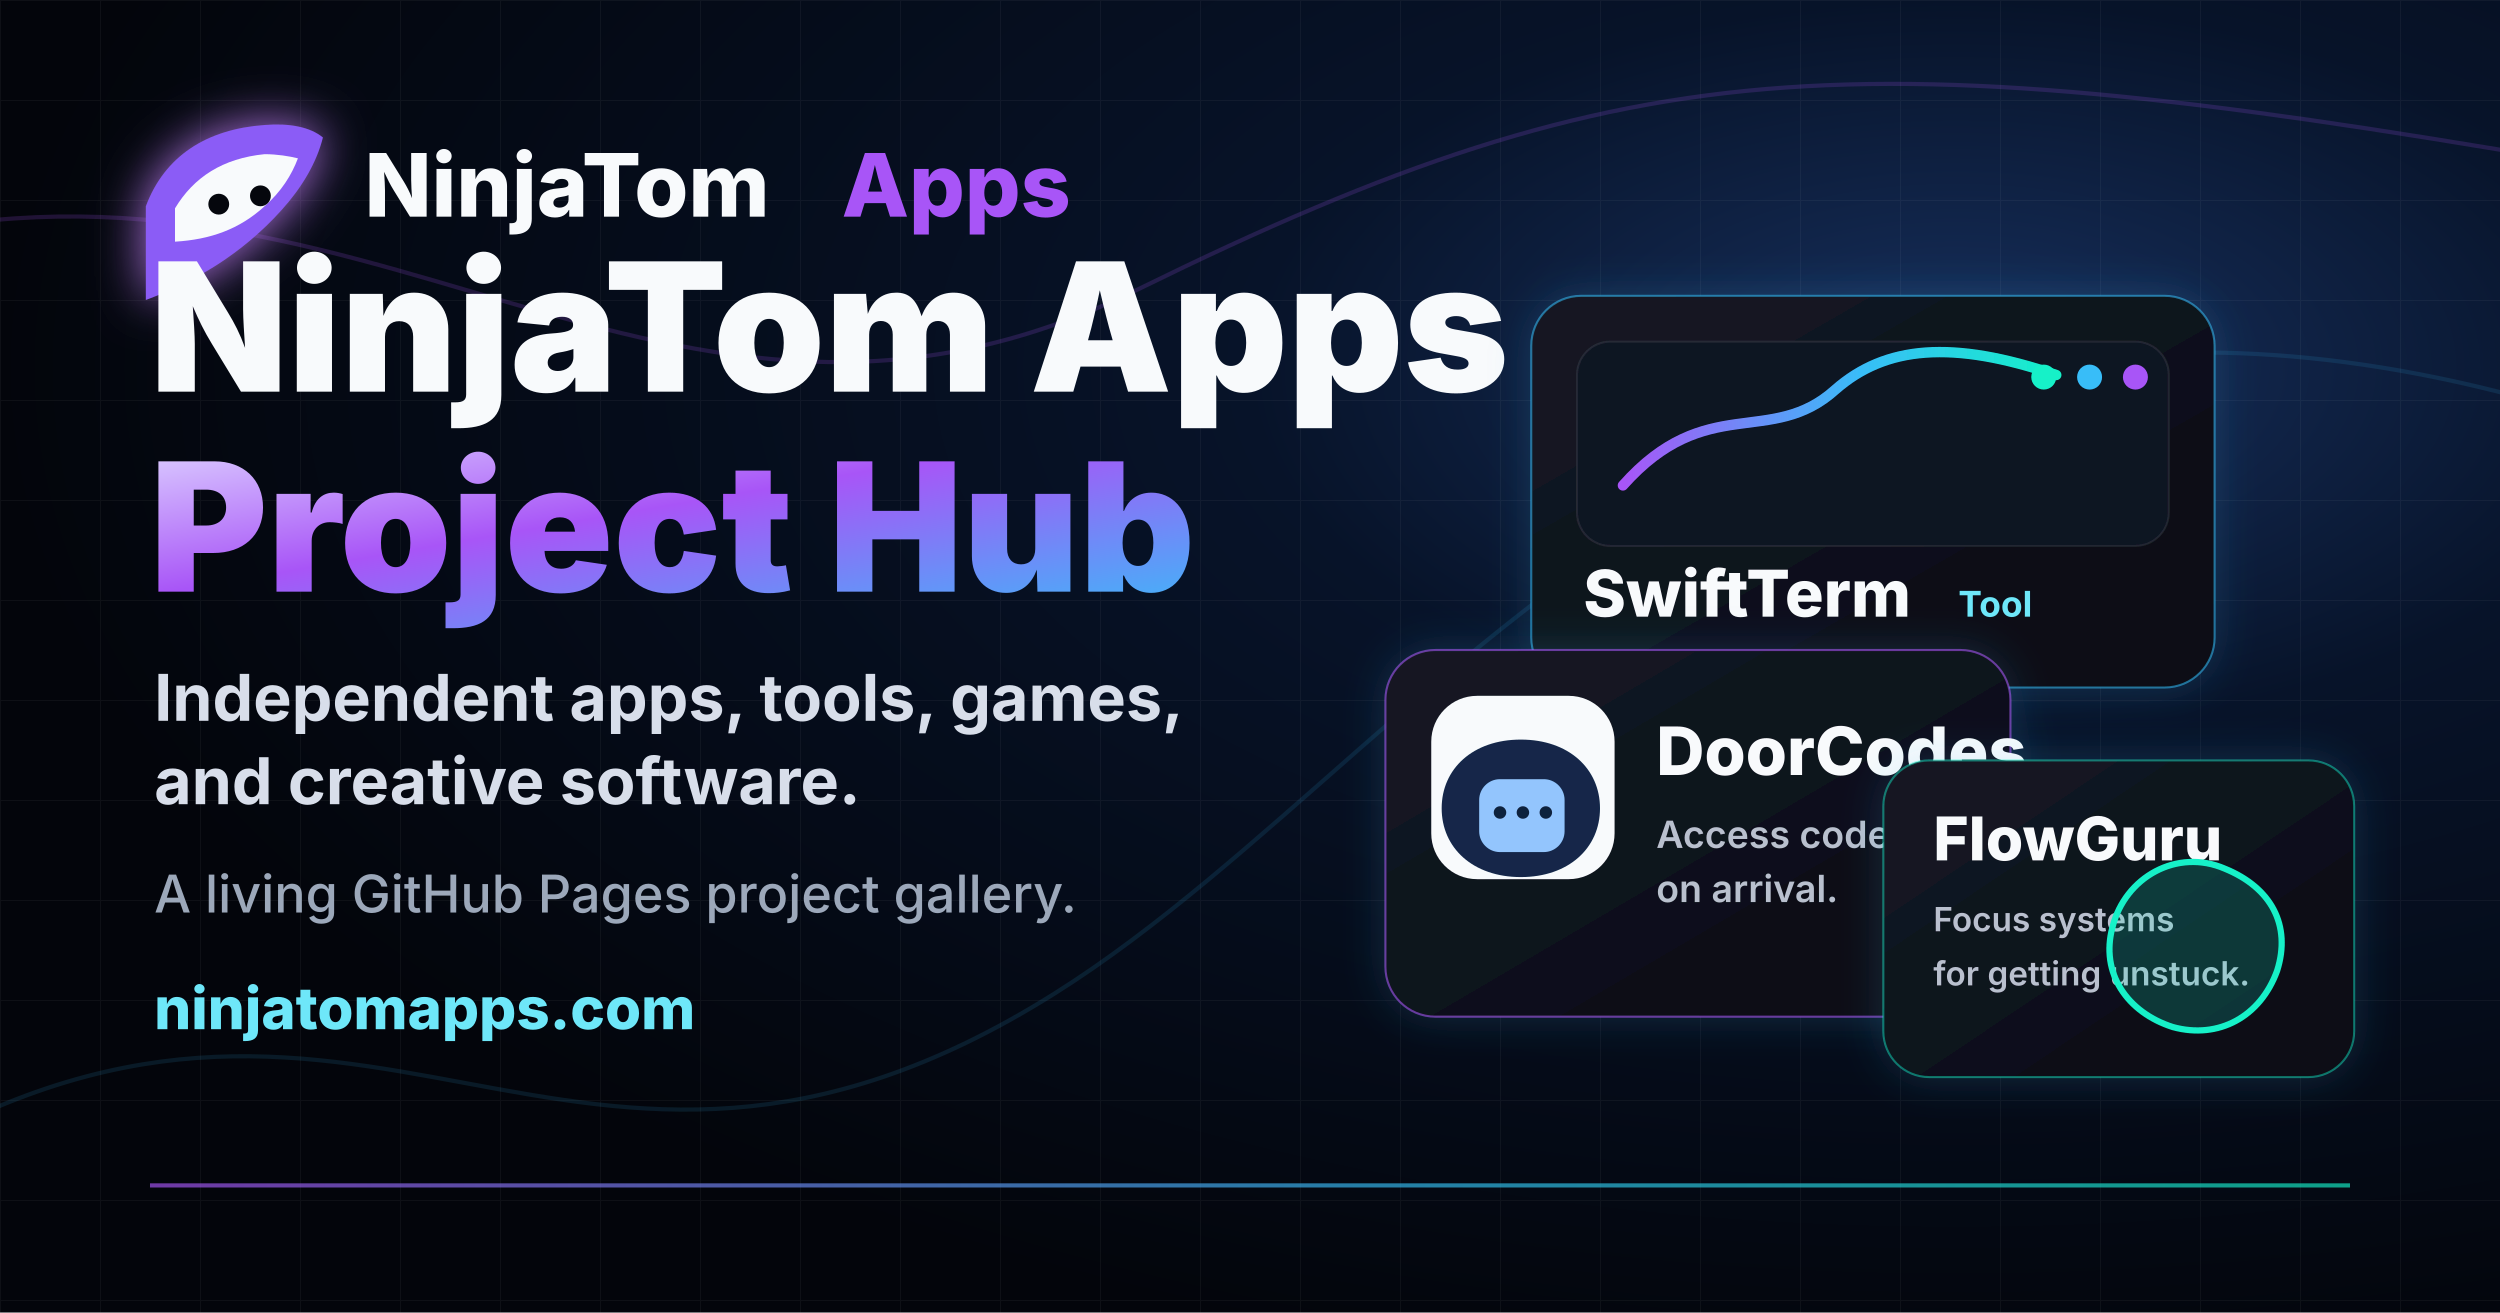
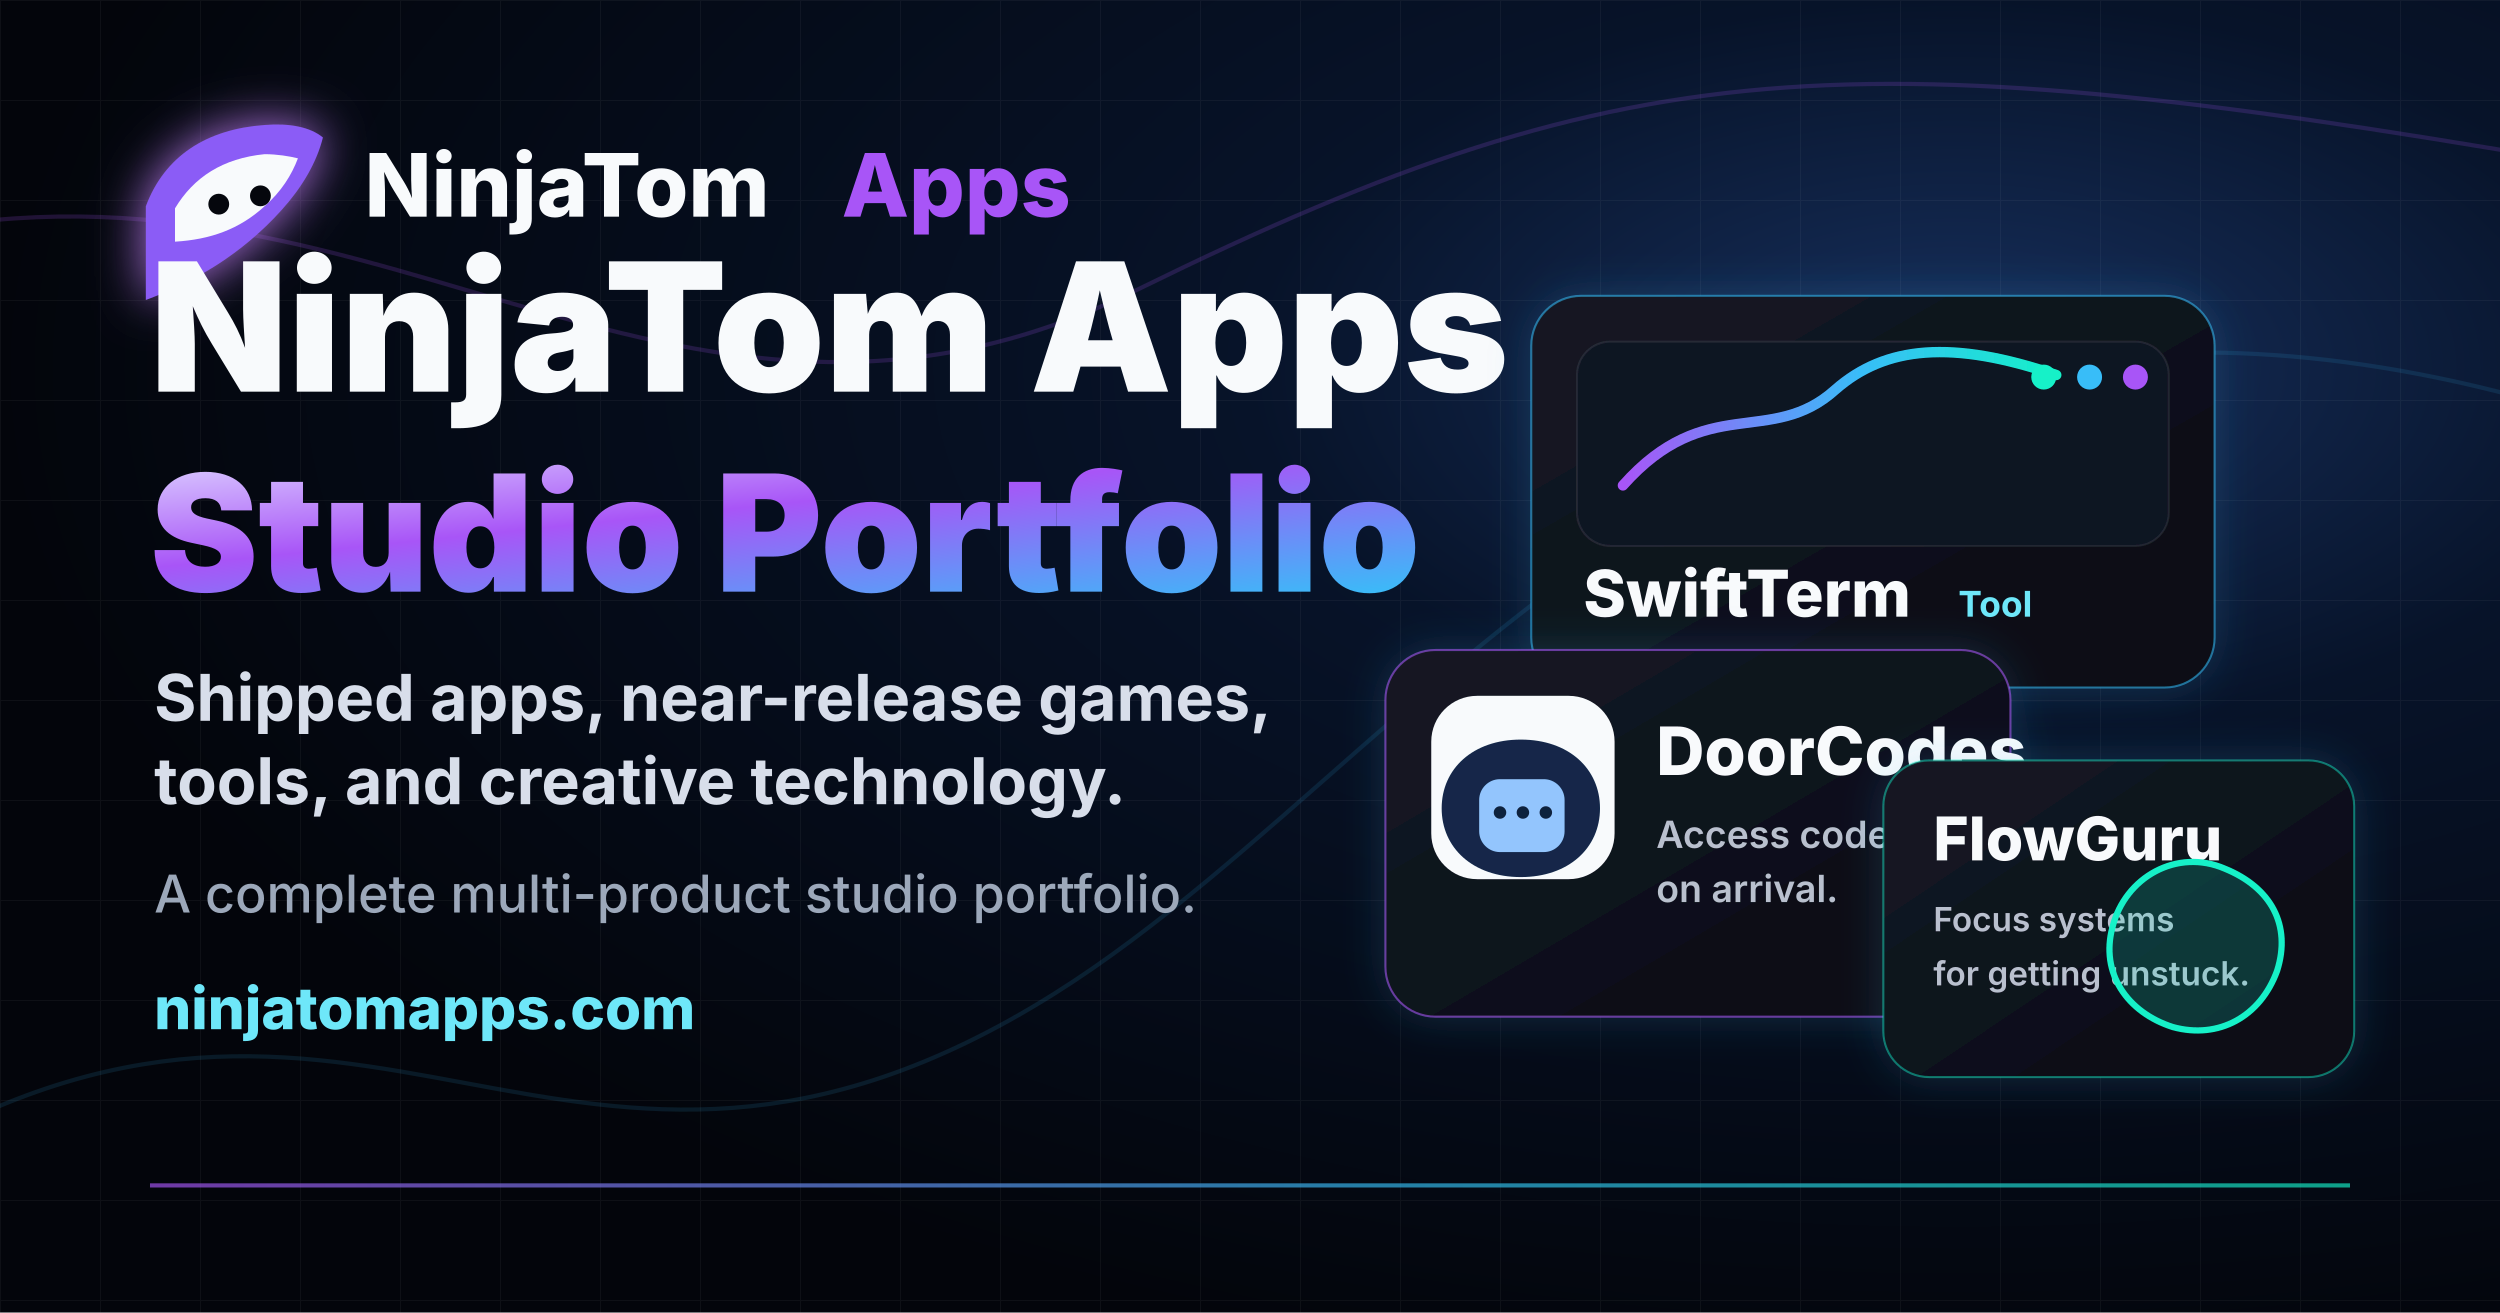
<svg xmlns="http://www.w3.org/2000/svg" width="1200" height="630" viewBox="0 0 1200 630" role="img" aria-labelledby="title desc">
  <defs>
    <radialGradient id="bgGlow" cx="78%" cy="28%" r="78%">
      <stop offset="0" stop-color="#17305e" />
      <stop offset=".36" stop-color="#071329" />
      <stop offset="1" stop-color="#03050b" />
    </radialGradient>
    <linearGradient id="purpleText" x1="0" x2="1" y1="0" y2="1">
      <stop offset="0" stop-color="#d9c8ff" />
      <stop offset=".4" stop-color="#a855f7" />
      <stop offset="1" stop-color="#38bdf8" />
    </linearGradient>
    <linearGradient id="panel" x1="0" x2="1" y1="0" y2="1">
      <stop offset="0" stop-color="#151925" />
      <stop offset="1" stop-color="#070b13" />
    </linearGradient>
    <linearGradient id="line" x1="0" x2="1">
      <stop offset="0" stop-color="#a855f7" />
      <stop offset=".55" stop-color="#38bdf8" />
      <stop offset="1" stop-color="#14f1c8" />
    </linearGradient>
    <filter id="softGlow" x="-50%" y="-50%" width="200%" height="200%">
      <feGaussianBlur stdDeviation="12" result="blur" />
      <feColorMatrix in="blur" type="matrix" values="0 0 0 0 0.58 0 0 0 0 0.23 0 0 0 0 1 0 0 0 .9 0" />
      <feMerge>
        <feMergeNode />
        <feMergeNode in="SourceGraphic" />
      </feMerge>
    </filter>
    <filter id="cardShadow" x="-40%" y="-40%" width="180%" height="180%">
      <feDropShadow dx="0" dy="24" stdDeviation="24" flood-color="#000" flood-opacity=".48" />
      <feDropShadow dx="0" dy="0" stdDeviation="10" flood-color="#38bdf8" flood-opacity=".18" />
    </filter>
    <pattern id="grid" width="48" height="48" patternUnits="userSpaceOnUse">
      <path d="M48 0H0v48" fill="none" stroke="#ffffff" stroke-opacity=".045" stroke-width="1" />
    </pattern>
  </defs>
  <rect width="1200" height="630" fill="url(#bgGlow)" />
  <rect width="1200" height="630" fill="url(#grid)" />
  <path d="M-60 562C175 416 272 624 506 477c199-125 359-437 812-249" fill="none" stroke="#38bdf8" stroke-opacity=".12" stroke-width="2" />
  <path d="M-70 118C175 51 319 251 546 139c242-119 348-121 719-56" fill="none" stroke="#a855f7" stroke-opacity=".18" stroke-width="2" />
  <g transform="translate(70 60)">
    <g filter="url(#softGlow)">
      <path d="M0 39C9 15 29 2 57 0c12-1 22 1 28 6-3 12-10 24-20 35C46 62 24 75 0 84V39Z" fill="#8b5cf6" />
    </g>
    <path d="M14 40c9-15 23-24 43-26 6 0 12 1 16 2-3 8-8 16-16 23-12 11-26 16-43 17V40Z" fill="#f8fafc" />
    <circle cx="35" cy="38" r="5" fill="#05070d" />
    <circle cx="55" cy="34" r="5" fill="#05070d" />
  </g>
  <text x="175" y="104" fill="#f8fafc" font-family="Inter, SF Pro Display, Arial, sans-serif" font-size="42" font-weight="800">NinjaTom</text>
  <text x="404" y="104" fill="#a855f7" font-family="Inter, SF Pro Display, Arial, sans-serif" font-size="42" font-weight="800">Apps</text>
  <g transform="translate(72 188)">
    <text x="0" y="0" fill="#f8fafc" font-family="Inter, SF Pro Display, Arial, sans-serif" font-size="86" font-weight="900">NinjaTom Apps</text>
-     <text x="0" y="96" fill="url(#purpleText)" font-family="Inter, SF Pro Display, Arial, sans-serif" font-size="86" font-weight="900">Project Hub</text>
-     <text x="2" y="158" fill="#d8deea" font-family="Inter, SF Pro Text, Arial, sans-serif" font-size="31" font-weight="700">Independent apps, tools, games,</text>
-     <text x="2" y="198" fill="#d8deea" font-family="Inter, SF Pro Text, Arial, sans-serif" font-size="31" font-weight="700">and creative software.</text>
-     <text x="2" y="250" fill="#9ca8ba" font-family="Inter, SF Pro Text, Arial, sans-serif" font-size="25" font-weight="500">A living GitHub Pages project gallery.</text>
+     <text x="0" y="96" fill="url(#purpleText)" font-family="Inter, SF Pro Display, Arial, sans-serif" font-size="78" font-weight="900">Studio Portfolio</text>
+     <text x="2" y="158" fill="#d8deea" font-family="Inter, SF Pro Text, Arial, sans-serif" font-size="31" font-weight="700">Shipped apps, near-release games,</text>
+     <text x="2" y="198" fill="#d8deea" font-family="Inter, SF Pro Text, Arial, sans-serif" font-size="31" font-weight="700">tools, and creative technology.</text>
+     <text x="2" y="250" fill="#9ca8ba" font-family="Inter, SF Pro Text, Arial, sans-serif" font-size="25" font-weight="500">A complete multi-product studio portfolio.</text>
    <text x="2" y="306" fill="#6ee7f9" font-family="Inter, SF Pro Text, Arial, sans-serif" font-size="28" font-weight="800">ninjatomapps.com</text>
  </g>
  <g transform="translate(735 142)" filter="url(#cardShadow)">
    <rect x="0" y="0" width="328" height="188" rx="24" fill="url(#panel)" stroke="#38bdf8" stroke-opacity=".55" />
    <rect x="22" y="22" width="284" height="98" rx="16" fill="#0c1220" stroke="#ffffff" stroke-opacity=".09" />
    <path d="M44 91c40-45 71-18 102-46 24-21 56-24 106-7" fill="none" stroke="url(#line)" stroke-width="5" stroke-linecap="round" />
    <circle cx="246" cy="39" r="6" fill="#14f1c8" />
    <circle cx="268" cy="39" r="6" fill="#38bdf8" />
    <circle cx="290" cy="39" r="6" fill="#a855f7" />
    <text x="25" y="154" fill="#f8fafc" font-family="Inter, SF Pro Display, Arial, sans-serif" font-size="31" font-weight="800">SwiftTerm</text>
    <text x="205" y="154" fill="#6ee7f9" font-family="Inter, SF Pro Text, Arial, sans-serif" font-size="17" font-weight="700">Tool</text>
  </g>
  <g transform="translate(665 312)" filter="url(#cardShadow)">
    <rect x="0" y="0" width="300" height="176" rx="24" fill="url(#panel)" stroke="#a855f7" stroke-opacity=".58" />
    <rect x="22" y="22" width="88" height="88" rx="22" fill="#f8fafc" />
    <path d="M65 43c23 0 38 14 38 33s-15 33-38 33-38-14-38-33 15-33 38-33Z" fill="#12284a" />
    <rect x="45" y="62" width="41" height="35" rx="10" fill="#93c5fd" />
    <circle cx="55" cy="78" r="3" fill="#10203c" />
    <circle cx="66" cy="78" r="3" fill="#10203c" />
    <circle cx="77" cy="78" r="3" fill="#10203c" />
    <text x="130" y="60" fill="#f8fafc" font-family="Inter, SF Pro Display, Arial, sans-serif" font-size="32" font-weight="800">DoorCodes</text>
    <text x="130" y="95" fill="#b9c0ce" font-family="Inter, SF Pro Text, Arial, sans-serif" font-size="18" font-weight="600">Access codes, ready</text>
    <text x="130" y="121" fill="#b9c0ce" font-family="Inter, SF Pro Text, Arial, sans-serif" font-size="18" font-weight="600">on arrival.</text>
  </g>
  <g transform="translate(904 365)" filter="url(#cardShadow)">
    <rect x="0" y="0" width="226" height="152" rx="22" fill="url(#panel)" stroke="#14f1c8" stroke-opacity=".45" />
    <text x="24" y="48" fill="#f8fafc" font-family="Inter, SF Pro Display, Arial, sans-serif" font-size="29" font-weight="800">FlowGuru</text>
    <text x="24" y="82" fill="#b9c0ce" font-family="Inter, SF Pro Text, Arial, sans-serif" font-size="16" font-weight="600">Focus systems</text>
    <text x="24" y="108" fill="#b9c0ce" font-family="Inter, SF Pro Text, Arial, sans-serif" font-size="16" font-weight="600">for getting unstuck.</text>
    <path d="M164 52c22 9 32 27 25 49-8 22-28 33-50 27-22-7-35-26-29-48 6-24 31-38 54-28Z" fill="#14f1c8" fill-opacity=".18" stroke="#14f1c8" stroke-width="3" />
  </g>
  <rect x="72" y="568" width="1056" height="2" fill="url(#line)" opacity=".65" />
</svg>
